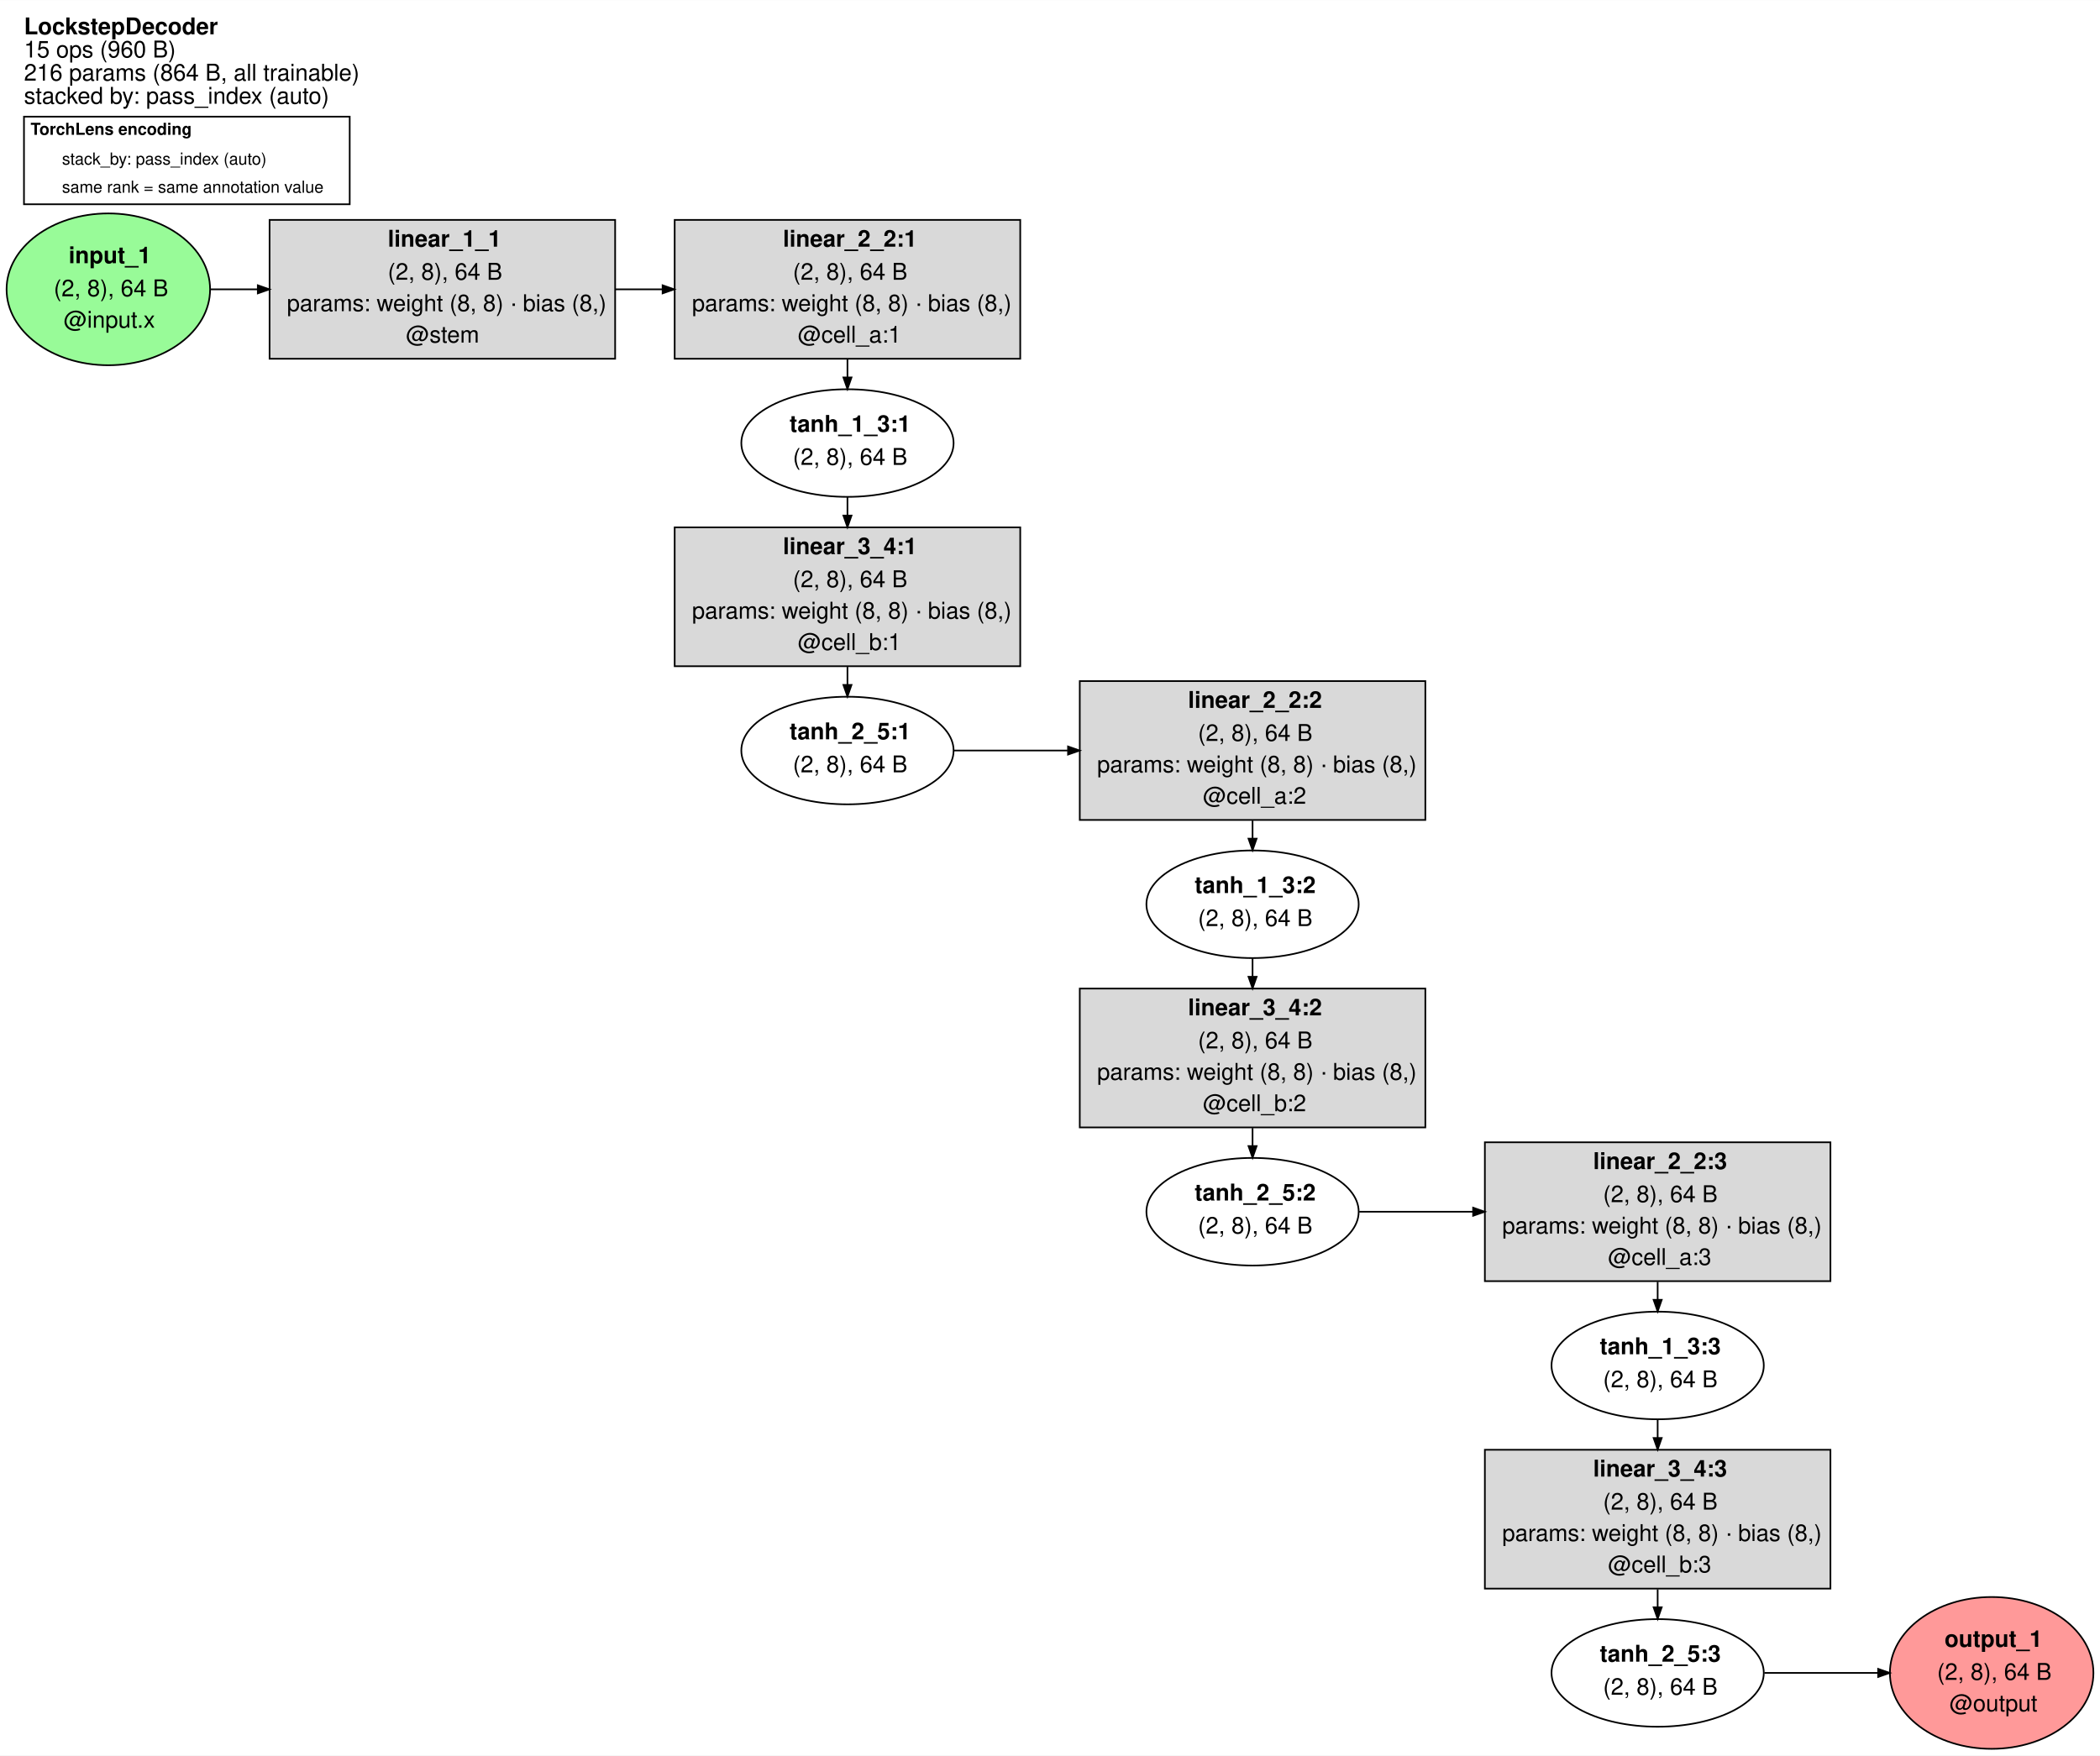
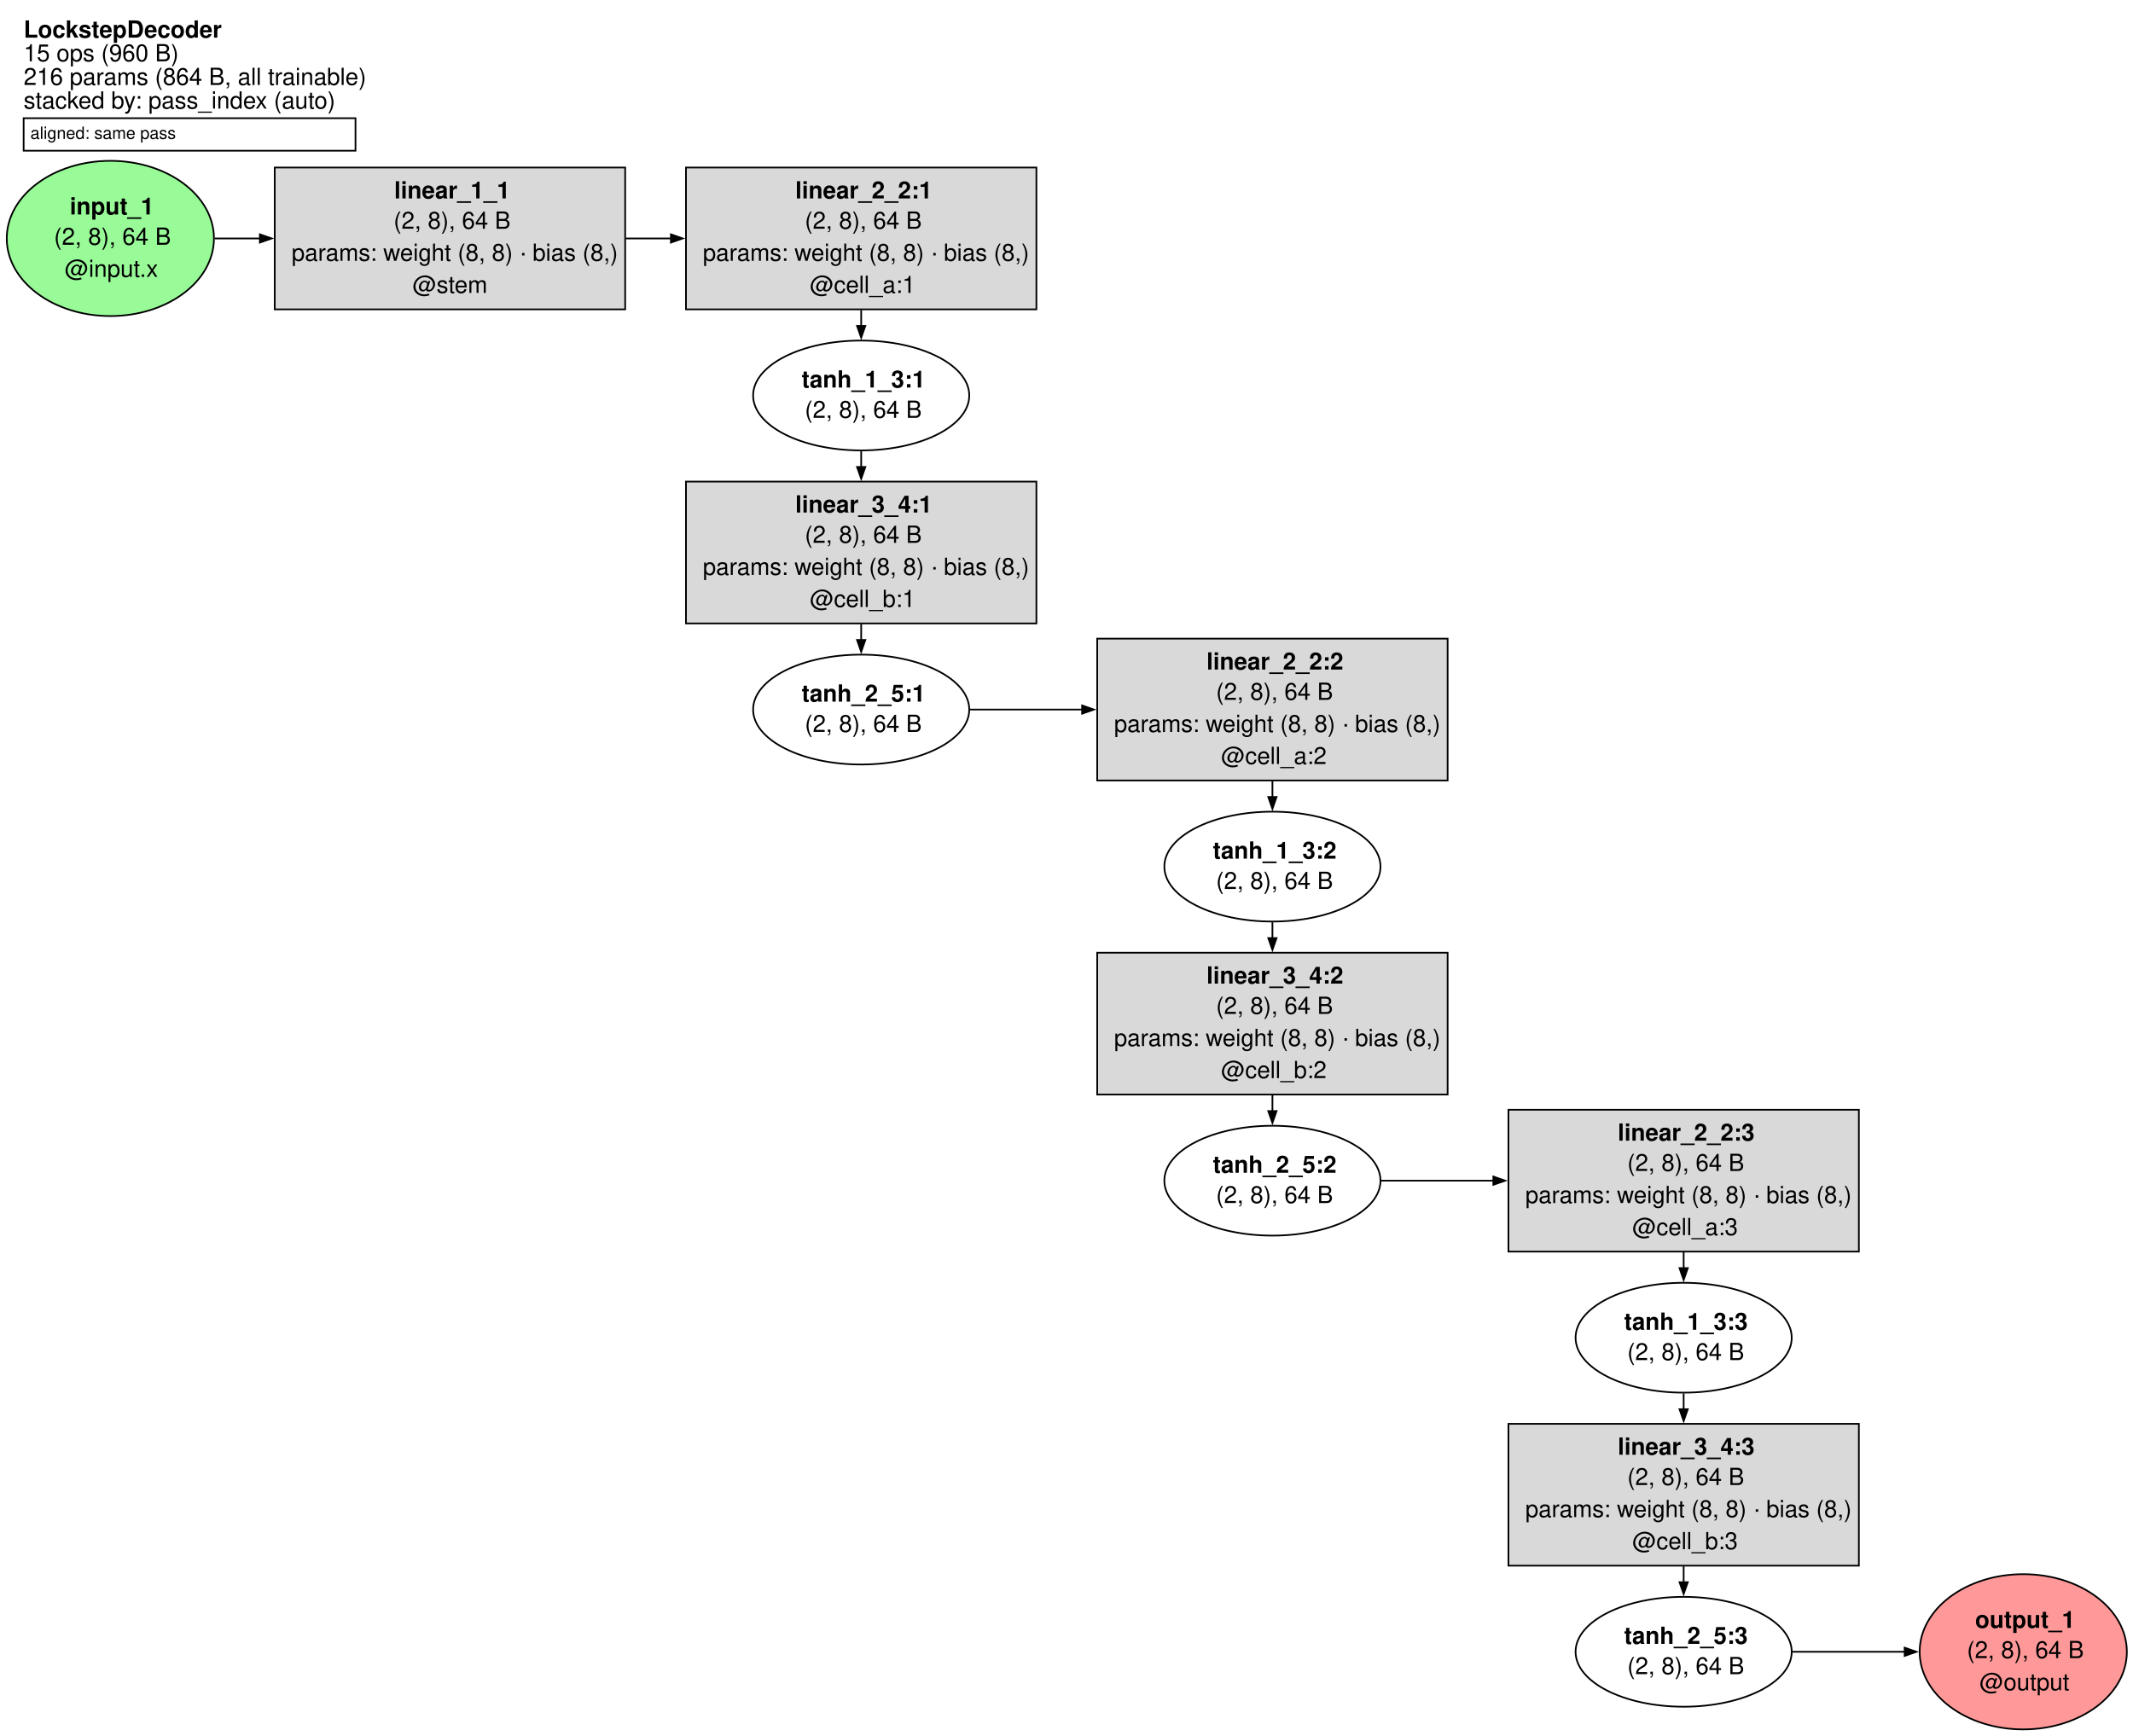
- <svg xmlns="http://www.w3.org/2000/svg" width="1270pt" height="1062pt" viewBox="0.00 0.00 1270.07 1061.92">
-   <g id="graph0" class="graph" transform="scale(1 1) rotate(0) translate(4 1057.92)">
-     <polygon fill="white" stroke="transparent" points="-4,4 -4,-1057.92 1266.07,-1057.92 1266.07,4 -4,4" />
-     <text text-anchor="start" x="10.5" y="-1037.22" font-family="Helvetica,sans-Serif" font-weight="bold" font-size="14.00">LockstepDecoder</text>
-     <text text-anchor="start" x="10.5" y="-1023.22" font-family="Helvetica,sans-Serif" font-size="14.00">15 ops (960 B)</text>
-     <text text-anchor="start" x="10.5" y="-1009.22" font-family="Helvetica,sans-Serif" font-size="14.00">216 params (864 B, all trainable)</text>
-     <text text-anchor="start" x="10.5" y="-995.22" font-family="Helvetica,sans-Serif" font-size="14.00">stacked by: pass_index (auto)</text>
-     <text text-anchor="start" x="14.5" y="-976.42" font-family="Helvetica,sans-Serif" font-weight="bold" font-size="10.00">TorchLens encoding</text>
-     <text text-anchor="start" x="33.5" y="-958.42" font-family="Helvetica,sans-Serif" font-size="10.00">stack_by: pass_index (auto)</text>
-     <text text-anchor="start" x="33.5" y="-941.42" font-family="Helvetica,sans-Serif" font-size="10.00">same rank = same annotation value</text>
-     <polygon fill="none" stroke="black" points="10.5,-934.42 10.5,-987.42 207.5,-987.42 207.5,-934.42 10.5,-934.42" />
+ <svg xmlns="http://www.w3.org/2000/svg" width="1263pt" height="1028pt" viewBox="0.00 0.00 1263.00 1028.00">
+   <g id="graph0" class="graph" transform="scale(1 1) rotate(0) translate(4 1024.17)">
+     <polygon fill="white" stroke="none" points="-4,4 -4,-1024.17 1259.37,-1024.17 1259.37,4 -4,4" />
+     <text xml:space="preserve" text-anchor="start" x="10" y="-1001.87" font-family="Helvetica,sans-Serif" font-weight="bold" font-size="14.00">LockstepDecoder</text>
+     <text xml:space="preserve" text-anchor="start" x="10" y="-987.87" font-family="Helvetica,sans-Serif" font-size="14.00">15 ops (960 B)</text>
+     <text xml:space="preserve" text-anchor="start" x="10" y="-973.87" font-family="Helvetica,sans-Serif" font-size="14.00">216 params (864 B, all trainable)</text>
+     <text xml:space="preserve" text-anchor="start" x="10" y="-959.87" font-family="Helvetica,sans-Serif" font-size="14.00">stacked by: pass_index (auto)</text>
+     <polygon fill="none" stroke="black" points="10,-934.92 10,-954.17 206.5,-954.17 206.5,-934.92 10,-934.92" />
+     <text xml:space="preserve" text-anchor="start" x="14" y="-941.92" font-family="Helvetica,sans-Serif" font-size="10.00">aligned: same pass</text>
    <g id="node1" class="node">
-       <ellipse fill="#98fb98" stroke="black" cx="61.52" cy="-882.96" rx="61.54" ry="45.92" />
-       <text text-anchor="start" x="37.52" y="-898.76" font-family="Helvetica,sans-Serif" font-weight="bold" font-size="14.00">input_1</text>
-       <text text-anchor="start" x="28.52" y="-878.76" font-family="Helvetica,sans-Serif" font-size="14.00">(2, 8), 64 B</text>
-       <text text-anchor="start" x="34.52" y="-859.76" font-family="Helvetica,sans-Serif" font-size="14.00">@input.x</text>
+       <ellipse fill="#98fb98" stroke="black" cx="61.34" cy="-882.96" rx="61.34" ry="45.96" />
+       <text xml:space="preserve" text-anchor="start" x="37.34" y="-897.16" font-family="Helvetica,sans-Serif" font-weight="bold" font-size="14.00">input_1</text>
+       <text xml:space="preserve" text-anchor="start" x="27.97" y="-879.21" font-family="Helvetica,sans-Serif" font-size="14.00">(2, 8), 64 B</text>
+       <text xml:space="preserve" text-anchor="start" x="34.34" y="-860.21" font-family="Helvetica,sans-Serif" font-size="14.00">@input.x</text>
    </g>
    <g id="node2" class="node">
-       <polygon fill="#d9d9d9" stroke="black" points="368.04,-924.96 159.04,-924.96 159.04,-840.96 368.04,-840.96 368.04,-924.96" />
-       <text text-anchor="start" x="230.54" y="-908.76" font-family="Helvetica,sans-Serif" font-weight="bold" font-size="14.00">linear_1_1</text>
-       <text text-anchor="start" x="230.54" y="-888.76" font-family="Helvetica,sans-Serif" font-size="14.00">(2, 8), 64 B</text>
-       <text text-anchor="start" x="169.54" y="-869.76" font-family="Helvetica,sans-Serif" font-size="14.00">params: weight (8, 8) · bias (8,)</text>
-       <text text-anchor="start" x="241.54" y="-850.76" font-family="Helvetica,sans-Serif" font-size="14.00">@stem</text>
+       <polygon fill="#d9d9d9" stroke="black" points="366.18,-924.96 158.68,-924.96 158.68,-840.96 366.18,-840.96 366.18,-924.96" />
+       <text xml:space="preserve" text-anchor="start" x="229.43" y="-906.66" font-family="Helvetica,sans-Serif" font-weight="bold" font-size="14.00">linear_1_1</text>
+       <text xml:space="preserve" text-anchor="start" x="229.06" y="-888.71" font-family="Helvetica,sans-Serif" font-size="14.00">(2, 8), 64 B</text>
+       <text xml:space="preserve" text-anchor="start" x="168.68" y="-869.71" font-family="Helvetica,sans-Serif" font-size="14.00">params: weight (8, 8) · bias (8,)</text>
+       <text xml:space="preserve" text-anchor="start" x="240.31" y="-850.71" font-family="Helvetica,sans-Serif" font-size="14.00">@stem</text>
    </g>
    <g id="edge1" class="edge">
-       <path fill="none" stroke="black" d="M123.07,-882.96C132.23,-882.96 141.92,-882.96 151.75,-882.96" />
-       <polygon fill="black" stroke="black" points="151.92,-885.41 158.92,-882.96 151.92,-880.51 151.92,-885.41" />
+       <path fill="none" stroke="black" d="M123.16,-882.96C131.74,-882.96 140.77,-882.96 149.94,-882.96" />
+       <polygon fill="black" stroke="black" points="149.88,-885.41 156.88,-882.96 149.88,-880.51 149.88,-885.41" />
    </g>
    <g id="node3" class="node">
-       <polygon fill="#d9d9d9" stroke="black" points="613.04,-924.96 404.04,-924.96 404.04,-840.96 613.04,-840.96 613.04,-924.96" />
-       <text text-anchor="start" x="469.54" y="-908.76" font-family="Helvetica,sans-Serif" font-weight="bold" font-size="14.00">linear_2_2:1</text>
-       <text text-anchor="start" x="475.54" y="-888.76" font-family="Helvetica,sans-Serif" font-size="14.00">(2, 8), 64 B</text>
-       <text text-anchor="start" x="414.54" y="-869.76" font-family="Helvetica,sans-Serif" font-size="14.00">params: weight (8, 8) · bias (8,)</text>
-       <text text-anchor="start" x="478.54" y="-850.76" font-family="Helvetica,sans-Serif" font-size="14.00">@cell_a:1</text>
+       <polygon fill="#d9d9d9" stroke="black" points="609.68,-924.96 402.18,-924.96 402.18,-840.96 609.68,-840.96 609.68,-924.96" />
+       <text xml:space="preserve" text-anchor="start" x="466.93" y="-906.66" font-family="Helvetica,sans-Serif" font-weight="bold" font-size="14.00">linear_2_2:1</text>
+       <text xml:space="preserve" text-anchor="start" x="472.56" y="-888.71" font-family="Helvetica,sans-Serif" font-size="14.00">(2, 8), 64 B</text>
+       <text xml:space="preserve" text-anchor="start" x="412.18" y="-869.71" font-family="Helvetica,sans-Serif" font-size="14.00">params: weight (8, 8) · bias (8,)</text>
+       <text xml:space="preserve" text-anchor="start" x="475.56" y="-850.71" font-family="Helvetica,sans-Serif" font-size="14.00">@cell_a:1</text>
    </g>
    <g id="edge2" class="edge">
-       <path fill="none" stroke="black" d="M368.3,-882.96C377.65,-882.96 387.15,-882.96 396.56,-882.96" />
-       <polygon fill="black" stroke="black" points="396.74,-885.41 403.74,-882.96 396.74,-880.51 396.74,-885.41" />
+       <path fill="none" stroke="black" d="M366.55,-882.96C375.39,-882.96 384.36,-882.96 393.27,-882.96" />
+       <polygon fill="black" stroke="black" points="393.26,-885.41 400.26,-882.96 393.26,-880.51 393.26,-885.41" />
    </g>
    <g id="node4" class="node">
-       <ellipse fill="white" stroke="black" cx="508.54" cy="-789.96" rx="64.19" ry="32.55" />
-       <text text-anchor="start" x="473.54" y="-796.76" font-family="Helvetica,sans-Serif" font-weight="bold" font-size="14.00">tanh_1_3:1</text>
-       <text text-anchor="start" x="475.54" y="-776.76" font-family="Helvetica,sans-Serif" font-size="14.00">(2, 8), 64 B</text>
+       <ellipse fill="white" stroke="black" cx="505.93" cy="-789.96" rx="63.99" ry="32.53" />
+       <text xml:space="preserve" text-anchor="start" x="470.68" y="-794.66" font-family="Helvetica,sans-Serif" font-weight="bold" font-size="14.00">tanh_1_3:1</text>
+       <text xml:space="preserve" text-anchor="start" x="472.56" y="-776.71" font-family="Helvetica,sans-Serif" font-size="14.00">(2, 8), 64 B</text>
    </g>
    <g id="edge3" class="edge">
-       <path fill="none" stroke="black" d="M508.54,-840.56C508.54,-837.02 508.54,-833.47 508.54,-829.93" />
-       <polygon fill="black" stroke="black" points="510.99,-829.66 508.54,-822.66 506.09,-829.66 510.99,-829.66" />
+       <path fill="none" stroke="black" d="M505.93,-840.56C505.93,-837.39 505.93,-834.22 505.93,-831.05" />
+       <polygon fill="black" stroke="black" points="508.38,-831.17 505.93,-824.17 503.48,-831.17 508.38,-831.17" />
    </g>
    <g id="node5" class="node">
-       <polygon fill="#d9d9d9" stroke="black" points="613.04,-738.96 404.04,-738.96 404.04,-654.96 613.04,-654.96 613.04,-738.96" />
-       <text text-anchor="start" x="469.54" y="-722.76" font-family="Helvetica,sans-Serif" font-weight="bold" font-size="14.00">linear_3_4:1</text>
-       <text text-anchor="start" x="475.54" y="-702.76" font-family="Helvetica,sans-Serif" font-size="14.00">(2, 8), 64 B</text>
-       <text text-anchor="start" x="414.54" y="-683.76" font-family="Helvetica,sans-Serif" font-size="14.00">params: weight (8, 8) · bias (8,)</text>
-       <text text-anchor="start" x="478.54" y="-664.76" font-family="Helvetica,sans-Serif" font-size="14.00">@cell_b:1</text>
+       <polygon fill="#d9d9d9" stroke="black" points="609.68,-738.96 402.18,-738.96 402.18,-654.96 609.68,-654.96 609.68,-738.96" />
+       <text xml:space="preserve" text-anchor="start" x="466.93" y="-720.66" font-family="Helvetica,sans-Serif" font-weight="bold" font-size="14.00">linear_3_4:1</text>
+       <text xml:space="preserve" text-anchor="start" x="472.56" y="-702.71" font-family="Helvetica,sans-Serif" font-size="14.00">(2, 8), 64 B</text>
+       <text xml:space="preserve" text-anchor="start" x="412.18" y="-683.71" font-family="Helvetica,sans-Serif" font-size="14.00">params: weight (8, 8) · bias (8,)</text>
+       <text xml:space="preserve" text-anchor="start" x="475.56" y="-664.71" font-family="Helvetica,sans-Serif" font-size="14.00">@cell_b:1</text>
    </g>
    <g id="edge4" class="edge">
-       <path fill="none" stroke="black" d="M508.54,-757.38C508.54,-753.67 508.54,-749.95 508.54,-746.24" />
-       <polygon fill="black" stroke="black" points="510.99,-746.1 508.54,-739.1 506.09,-746.1 510.99,-746.1" />
+       <path fill="none" stroke="black" d="M505.93,-756.98C505.93,-753.82 505.93,-750.65 505.93,-747.48" />
+       <polygon fill="black" stroke="black" points="508.38,-747.62 505.93,-740.62 503.48,-747.62 508.38,-747.62" />
    </g>
    <g id="node6" class="node">
-       <ellipse fill="white" stroke="black" cx="508.54" cy="-603.96" rx="64.19" ry="32.55" />
-       <text text-anchor="start" x="473.54" y="-610.76" font-family="Helvetica,sans-Serif" font-weight="bold" font-size="14.00">tanh_2_5:1</text>
-       <text text-anchor="start" x="475.54" y="-590.76" font-family="Helvetica,sans-Serif" font-size="14.00">(2, 8), 64 B</text>
+       <ellipse fill="white" stroke="black" cx="505.93" cy="-603.96" rx="63.99" ry="32.53" />
+       <text xml:space="preserve" text-anchor="start" x="470.68" y="-608.66" font-family="Helvetica,sans-Serif" font-weight="bold" font-size="14.00">tanh_2_5:1</text>
+       <text xml:space="preserve" text-anchor="start" x="472.56" y="-590.71" font-family="Helvetica,sans-Serif" font-size="14.00">(2, 8), 64 B</text>
    </g>
    <g id="edge5" class="edge">
-       <path fill="none" stroke="black" d="M508.54,-654.56C508.54,-651.02 508.54,-647.47 508.54,-643.93" />
-       <polygon fill="black" stroke="black" points="510.99,-643.66 508.54,-636.66 506.09,-643.66 510.99,-643.66" />
+       <path fill="none" stroke="black" d="M505.93,-654.56C505.93,-651.39 505.93,-648.22 505.93,-645.05" />
+       <polygon fill="black" stroke="black" points="508.38,-645.17 505.93,-638.17 503.48,-645.17 508.38,-645.17" />
    </g>
    <g id="node7" class="node">
-       <polygon fill="#d9d9d9" stroke="black" points="858.04,-645.96 649.04,-645.96 649.04,-561.96 858.04,-561.96 858.04,-645.96" />
-       <text text-anchor="start" x="714.54" y="-629.76" font-family="Helvetica,sans-Serif" font-weight="bold" font-size="14.00">linear_2_2:2</text>
-       <text text-anchor="start" x="720.54" y="-609.76" font-family="Helvetica,sans-Serif" font-size="14.00">(2, 8), 64 B</text>
-       <text text-anchor="start" x="659.54" y="-590.76" font-family="Helvetica,sans-Serif" font-size="14.00">params: weight (8, 8) · bias (8,)</text>
-       <text text-anchor="start" x="723.54" y="-571.76" font-family="Helvetica,sans-Serif" font-size="14.00">@cell_a:2</text>
+       <polygon fill="#d9d9d9" stroke="black" points="853.18,-645.96 645.68,-645.96 645.68,-561.96 853.18,-561.96 853.18,-645.96" />
+       <text xml:space="preserve" text-anchor="start" x="710.43" y="-627.66" font-family="Helvetica,sans-Serif" font-weight="bold" font-size="14.00">linear_2_2:2</text>
+       <text xml:space="preserve" text-anchor="start" x="716.06" y="-609.71" font-family="Helvetica,sans-Serif" font-size="14.00">(2, 8), 64 B</text>
+       <text xml:space="preserve" text-anchor="start" x="655.68" y="-590.71" font-family="Helvetica,sans-Serif" font-size="14.00">params: weight (8, 8) · bias (8,)</text>
+       <text xml:space="preserve" text-anchor="start" x="719.06" y="-571.71" font-family="Helvetica,sans-Serif" font-size="14.00">@cell_a:2</text>
    </g>
    <g id="edge6" class="edge">
-       <path fill="none" stroke="black" d="M573.06,-603.96C594.09,-603.96 618.15,-603.96 641.66,-603.96" />
-       <polygon fill="black" stroke="black" points="641.94,-606.41 648.94,-603.96 641.94,-601.51 641.94,-606.41" />
+       <path fill="none" stroke="black" d="M570.38,-603.96C590.8,-603.96 614.05,-603.96 636.87,-603.96" />
+       <polygon fill="black" stroke="black" points="636.74,-606.41 643.74,-603.96 636.74,-601.51 636.74,-606.41" />
    </g>
    <g id="node8" class="node">
-       <ellipse fill="white" stroke="black" cx="753.54" cy="-510.96" rx="64.19" ry="32.55" />
-       <text text-anchor="start" x="718.54" y="-517.76" font-family="Helvetica,sans-Serif" font-weight="bold" font-size="14.00">tanh_1_3:2</text>
-       <text text-anchor="start" x="720.54" y="-497.76" font-family="Helvetica,sans-Serif" font-size="14.00">(2, 8), 64 B</text>
+       <ellipse fill="white" stroke="black" cx="749.43" cy="-510.96" rx="63.99" ry="32.53" />
+       <text xml:space="preserve" text-anchor="start" x="714.18" y="-515.66" font-family="Helvetica,sans-Serif" font-weight="bold" font-size="14.00">tanh_1_3:2</text>
+       <text xml:space="preserve" text-anchor="start" x="716.06" y="-497.71" font-family="Helvetica,sans-Serif" font-size="14.00">(2, 8), 64 B</text>
    </g>
    <g id="edge7" class="edge">
-       <path fill="none" stroke="black" d="M753.54,-561.56C753.54,-558.02 753.54,-554.47 753.54,-550.93" />
-       <polygon fill="black" stroke="black" points="755.99,-550.66 753.54,-543.66 751.09,-550.66 755.99,-550.66" />
+       <path fill="none" stroke="black" d="M749.43,-561.56C749.43,-558.39 749.43,-555.22 749.43,-552.05" />
+       <polygon fill="black" stroke="black" points="751.88,-552.17 749.43,-545.17 746.98,-552.17 751.88,-552.17" />
    </g>
    <g id="node9" class="node">
-       <polygon fill="#d9d9d9" stroke="black" points="858.04,-459.96 649.04,-459.96 649.04,-375.96 858.04,-375.96 858.04,-459.96" />
-       <text text-anchor="start" x="714.54" y="-443.76" font-family="Helvetica,sans-Serif" font-weight="bold" font-size="14.00">linear_3_4:2</text>
-       <text text-anchor="start" x="720.54" y="-423.76" font-family="Helvetica,sans-Serif" font-size="14.00">(2, 8), 64 B</text>
-       <text text-anchor="start" x="659.54" y="-404.76" font-family="Helvetica,sans-Serif" font-size="14.00">params: weight (8, 8) · bias (8,)</text>
-       <text text-anchor="start" x="723.54" y="-385.76" font-family="Helvetica,sans-Serif" font-size="14.00">@cell_b:2</text>
+       <polygon fill="#d9d9d9" stroke="black" points="853.18,-459.96 645.68,-459.96 645.68,-375.96 853.18,-375.96 853.18,-459.96" />
+       <text xml:space="preserve" text-anchor="start" x="710.43" y="-441.66" font-family="Helvetica,sans-Serif" font-weight="bold" font-size="14.00">linear_3_4:2</text>
+       <text xml:space="preserve" text-anchor="start" x="716.06" y="-423.71" font-family="Helvetica,sans-Serif" font-size="14.00">(2, 8), 64 B</text>
+       <text xml:space="preserve" text-anchor="start" x="655.68" y="-404.71" font-family="Helvetica,sans-Serif" font-size="14.00">params: weight (8, 8) · bias (8,)</text>
+       <text xml:space="preserve" text-anchor="start" x="719.06" y="-385.71" font-family="Helvetica,sans-Serif" font-size="14.00">@cell_b:2</text>
    </g>
    <g id="edge8" class="edge">
-       <path fill="none" stroke="black" d="M753.54,-478.38C753.54,-474.67 753.54,-470.95 753.54,-467.24" />
-       <polygon fill="black" stroke="black" points="755.99,-467.1 753.54,-460.1 751.09,-467.1 755.99,-467.1" />
+       <path fill="none" stroke="black" d="M749.43,-477.98C749.43,-474.82 749.43,-471.65 749.43,-468.48" />
+       <polygon fill="black" stroke="black" points="751.88,-468.62 749.43,-461.62 746.98,-468.62 751.88,-468.62" />
    </g>
    <g id="node10" class="node">
-       <ellipse fill="white" stroke="black" cx="753.54" cy="-324.96" rx="64.19" ry="32.55" />
-       <text text-anchor="start" x="718.54" y="-331.76" font-family="Helvetica,sans-Serif" font-weight="bold" font-size="14.00">tanh_2_5:2</text>
-       <text text-anchor="start" x="720.54" y="-311.76" font-family="Helvetica,sans-Serif" font-size="14.00">(2, 8), 64 B</text>
+       <ellipse fill="white" stroke="black" cx="749.43" cy="-324.96" rx="63.99" ry="32.53" />
+       <text xml:space="preserve" text-anchor="start" x="714.18" y="-329.66" font-family="Helvetica,sans-Serif" font-weight="bold" font-size="14.00">tanh_2_5:2</text>
+       <text xml:space="preserve" text-anchor="start" x="716.06" y="-311.71" font-family="Helvetica,sans-Serif" font-size="14.00">(2, 8), 64 B</text>
    </g>
    <g id="edge9" class="edge">
-       <path fill="none" stroke="black" d="M753.54,-375.56C753.54,-372.02 753.54,-368.47 753.54,-364.93" />
-       <polygon fill="black" stroke="black" points="755.99,-364.66 753.54,-357.66 751.09,-364.66 755.99,-364.66" />
+       <path fill="none" stroke="black" d="M749.43,-375.56C749.43,-372.39 749.43,-369.22 749.43,-366.05" />
+       <polygon fill="black" stroke="black" points="751.88,-366.17 749.43,-359.17 746.98,-366.17 751.88,-366.17" />
    </g>
    <g id="node11" class="node">
-       <polygon fill="#d9d9d9" stroke="black" points="1103.04,-366.96 894.04,-366.96 894.04,-282.96 1103.04,-282.96 1103.04,-366.96" />
-       <text text-anchor="start" x="959.54" y="-350.76" font-family="Helvetica,sans-Serif" font-weight="bold" font-size="14.00">linear_2_2:3</text>
-       <text text-anchor="start" x="965.54" y="-330.76" font-family="Helvetica,sans-Serif" font-size="14.00">(2, 8), 64 B</text>
-       <text text-anchor="start" x="904.54" y="-311.76" font-family="Helvetica,sans-Serif" font-size="14.00">params: weight (8, 8) · bias (8,)</text>
-       <text text-anchor="start" x="968.54" y="-292.76" font-family="Helvetica,sans-Serif" font-size="14.00">@cell_a:3</text>
+       <polygon fill="#d9d9d9" stroke="black" points="1096.68,-366.96 889.18,-366.96 889.18,-282.96 1096.68,-282.96 1096.68,-366.96" />
+       <text xml:space="preserve" text-anchor="start" x="953.93" y="-348.66" font-family="Helvetica,sans-Serif" font-weight="bold" font-size="14.00">linear_2_2:3</text>
+       <text xml:space="preserve" text-anchor="start" x="959.56" y="-330.71" font-family="Helvetica,sans-Serif" font-size="14.00">(2, 8), 64 B</text>
+       <text xml:space="preserve" text-anchor="start" x="899.18" y="-311.71" font-family="Helvetica,sans-Serif" font-size="14.00">params: weight (8, 8) · bias (8,)</text>
+       <text xml:space="preserve" text-anchor="start" x="962.56" y="-292.71" font-family="Helvetica,sans-Serif" font-size="14.00">@cell_a:3</text>
    </g>
    <g id="edge10" class="edge">
-       <path fill="none" stroke="black" d="M818.06,-324.96C839.09,-324.96 863.15,-324.96 886.66,-324.96" />
-       <polygon fill="black" stroke="black" points="886.94,-327.41 893.94,-324.96 886.94,-322.51 886.94,-327.41" />
+       <path fill="none" stroke="black" d="M813.88,-324.96C834.3,-324.96 857.55,-324.96 880.37,-324.96" />
+       <polygon fill="black" stroke="black" points="880.24,-327.41 887.24,-324.96 880.24,-322.51 880.24,-327.41" />
    </g>
    <g id="node12" class="node">
-       <ellipse fill="white" stroke="black" cx="998.54" cy="-231.96" rx="64.19" ry="32.55" />
-       <text text-anchor="start" x="963.54" y="-238.76" font-family="Helvetica,sans-Serif" font-weight="bold" font-size="14.00">tanh_1_3:3</text>
-       <text text-anchor="start" x="965.54" y="-218.76" font-family="Helvetica,sans-Serif" font-size="14.00">(2, 8), 64 B</text>
+       <ellipse fill="white" stroke="black" cx="992.93" cy="-231.96" rx="63.99" ry="32.53" />
+       <text xml:space="preserve" text-anchor="start" x="957.68" y="-236.66" font-family="Helvetica,sans-Serif" font-weight="bold" font-size="14.00">tanh_1_3:3</text>
+       <text xml:space="preserve" text-anchor="start" x="959.56" y="-218.71" font-family="Helvetica,sans-Serif" font-size="14.00">(2, 8), 64 B</text>
    </g>
    <g id="edge11" class="edge">
-       <path fill="none" stroke="black" d="M998.54,-282.56C998.54,-279.02 998.54,-275.47 998.54,-271.93" />
-       <polygon fill="black" stroke="black" points="1000.99,-271.66 998.54,-264.66 996.09,-271.66 1000.99,-271.66" />
+       <path fill="none" stroke="black" d="M992.93,-282.56C992.93,-279.39 992.93,-276.22 992.93,-273.05" />
+       <polygon fill="black" stroke="black" points="995.38,-273.17 992.93,-266.17 990.48,-273.17 995.38,-273.17" />
    </g>
    <g id="node13" class="node">
-       <polygon fill="#d9d9d9" stroke="black" points="1103.04,-180.96 894.04,-180.96 894.04,-96.96 1103.04,-96.96 1103.04,-180.96" />
-       <text text-anchor="start" x="959.54" y="-164.76" font-family="Helvetica,sans-Serif" font-weight="bold" font-size="14.00">linear_3_4:3</text>
-       <text text-anchor="start" x="965.54" y="-144.76" font-family="Helvetica,sans-Serif" font-size="14.00">(2, 8), 64 B</text>
-       <text text-anchor="start" x="904.54" y="-125.76" font-family="Helvetica,sans-Serif" font-size="14.00">params: weight (8, 8) · bias (8,)</text>
-       <text text-anchor="start" x="968.54" y="-106.76" font-family="Helvetica,sans-Serif" font-size="14.00">@cell_b:3</text>
+       <polygon fill="#d9d9d9" stroke="black" points="1096.68,-180.96 889.18,-180.96 889.18,-96.96 1096.68,-96.96 1096.68,-180.96" />
+       <text xml:space="preserve" text-anchor="start" x="953.93" y="-162.66" font-family="Helvetica,sans-Serif" font-weight="bold" font-size="14.00">linear_3_4:3</text>
+       <text xml:space="preserve" text-anchor="start" x="959.56" y="-144.71" font-family="Helvetica,sans-Serif" font-size="14.00">(2, 8), 64 B</text>
+       <text xml:space="preserve" text-anchor="start" x="899.18" y="-125.71" font-family="Helvetica,sans-Serif" font-size="14.00">params: weight (8, 8) · bias (8,)</text>
+       <text xml:space="preserve" text-anchor="start" x="962.56" y="-106.71" font-family="Helvetica,sans-Serif" font-size="14.00">@cell_b:3</text>
    </g>
    <g id="edge12" class="edge">
-       <path fill="none" stroke="black" d="M998.54,-199.38C998.54,-195.67 998.54,-191.95 998.54,-188.24" />
-       <polygon fill="black" stroke="black" points="1000.99,-188.1 998.54,-181.1 996.09,-188.1 1000.99,-188.1" />
+       <path fill="none" stroke="black" d="M992.93,-198.98C992.93,-195.82 992.93,-192.65 992.93,-189.48" />
+       <polygon fill="black" stroke="black" points="995.38,-189.62 992.93,-182.62 990.48,-189.62 995.38,-189.62" />
    </g>
    <g id="node14" class="node">
-       <ellipse fill="white" stroke="black" cx="998.54" cy="-45.96" rx="64.19" ry="32.55" />
-       <text text-anchor="start" x="963.54" y="-52.76" font-family="Helvetica,sans-Serif" font-weight="bold" font-size="14.00">tanh_2_5:3</text>
-       <text text-anchor="start" x="965.54" y="-32.76" font-family="Helvetica,sans-Serif" font-size="14.00">(2, 8), 64 B</text>
+       <ellipse fill="white" stroke="black" cx="992.93" cy="-45.96" rx="63.99" ry="32.53" />
+       <text xml:space="preserve" text-anchor="start" x="957.68" y="-50.66" font-family="Helvetica,sans-Serif" font-weight="bold" font-size="14.00">tanh_2_5:3</text>
+       <text xml:space="preserve" text-anchor="start" x="959.56" y="-32.71" font-family="Helvetica,sans-Serif" font-size="14.00">(2, 8), 64 B</text>
    </g>
    <g id="edge13" class="edge">
-       <path fill="none" stroke="black" d="M998.54,-96.56C998.54,-93.02 998.54,-89.47 998.54,-85.93" />
-       <polygon fill="black" stroke="black" points="1000.99,-85.66 998.54,-78.66 996.09,-85.66 1000.99,-85.66" />
+       <path fill="none" stroke="black" d="M992.93,-96.56C992.93,-93.39 992.93,-90.22 992.93,-87.05" />
+       <polygon fill="black" stroke="black" points="995.38,-87.17 992.93,-80.17 990.48,-87.17 995.38,-87.17" />
    </g>
    <g id="node15" class="node">
-       <ellipse fill="#ff9999" stroke="black" cx="1200.55" cy="-45.96" rx="61.54" ry="45.92" />
-       <text text-anchor="start" x="1172.05" y="-61.76" font-family="Helvetica,sans-Serif" font-weight="bold" font-size="14.00">output_1</text>
-       <text text-anchor="start" x="1167.55" y="-41.76" font-family="Helvetica,sans-Serif" font-size="14.00">(2, 8), 64 B</text>
-       <text text-anchor="start" x="1175.05" y="-22.76" font-family="Helvetica,sans-Serif" font-size="14.00">@output</text>
+       <ellipse fill="#ff9999" stroke="black" cx="1194.02" cy="-45.96" rx="61.34" ry="45.96" />
+       <text xml:space="preserve" text-anchor="start" x="1165.52" y="-60.16" font-family="Helvetica,sans-Serif" font-weight="bold" font-size="14.00">output_1</text>
+       <text xml:space="preserve" text-anchor="start" x="1160.65" y="-42.21" font-family="Helvetica,sans-Serif" font-size="14.00">(2, 8), 64 B</text>
+       <text xml:space="preserve" text-anchor="start" x="1168.15" y="-23.21" font-family="Helvetica,sans-Serif" font-size="14.00">@output</text>
    </g>
    <g id="edge14" class="edge">
-       <path fill="none" stroke="black" d="M1063.1,-45.96C1084.98,-45.96 1109.56,-45.96 1131.77,-45.96" />
-       <polygon fill="black" stroke="black" points="1131.89,-48.41 1138.89,-45.96 1131.89,-43.51 1131.89,-48.41" />
+       <path fill="none" stroke="black" d="M1057.2,-45.96C1078.41,-45.96 1102.16,-45.96 1123.8,-45.96" />
+       <polygon fill="black" stroke="black" points="1123.79,-48.41 1130.79,-45.96 1123.79,-43.51 1123.79,-48.41" />
    </g>
  </g>
</svg>
